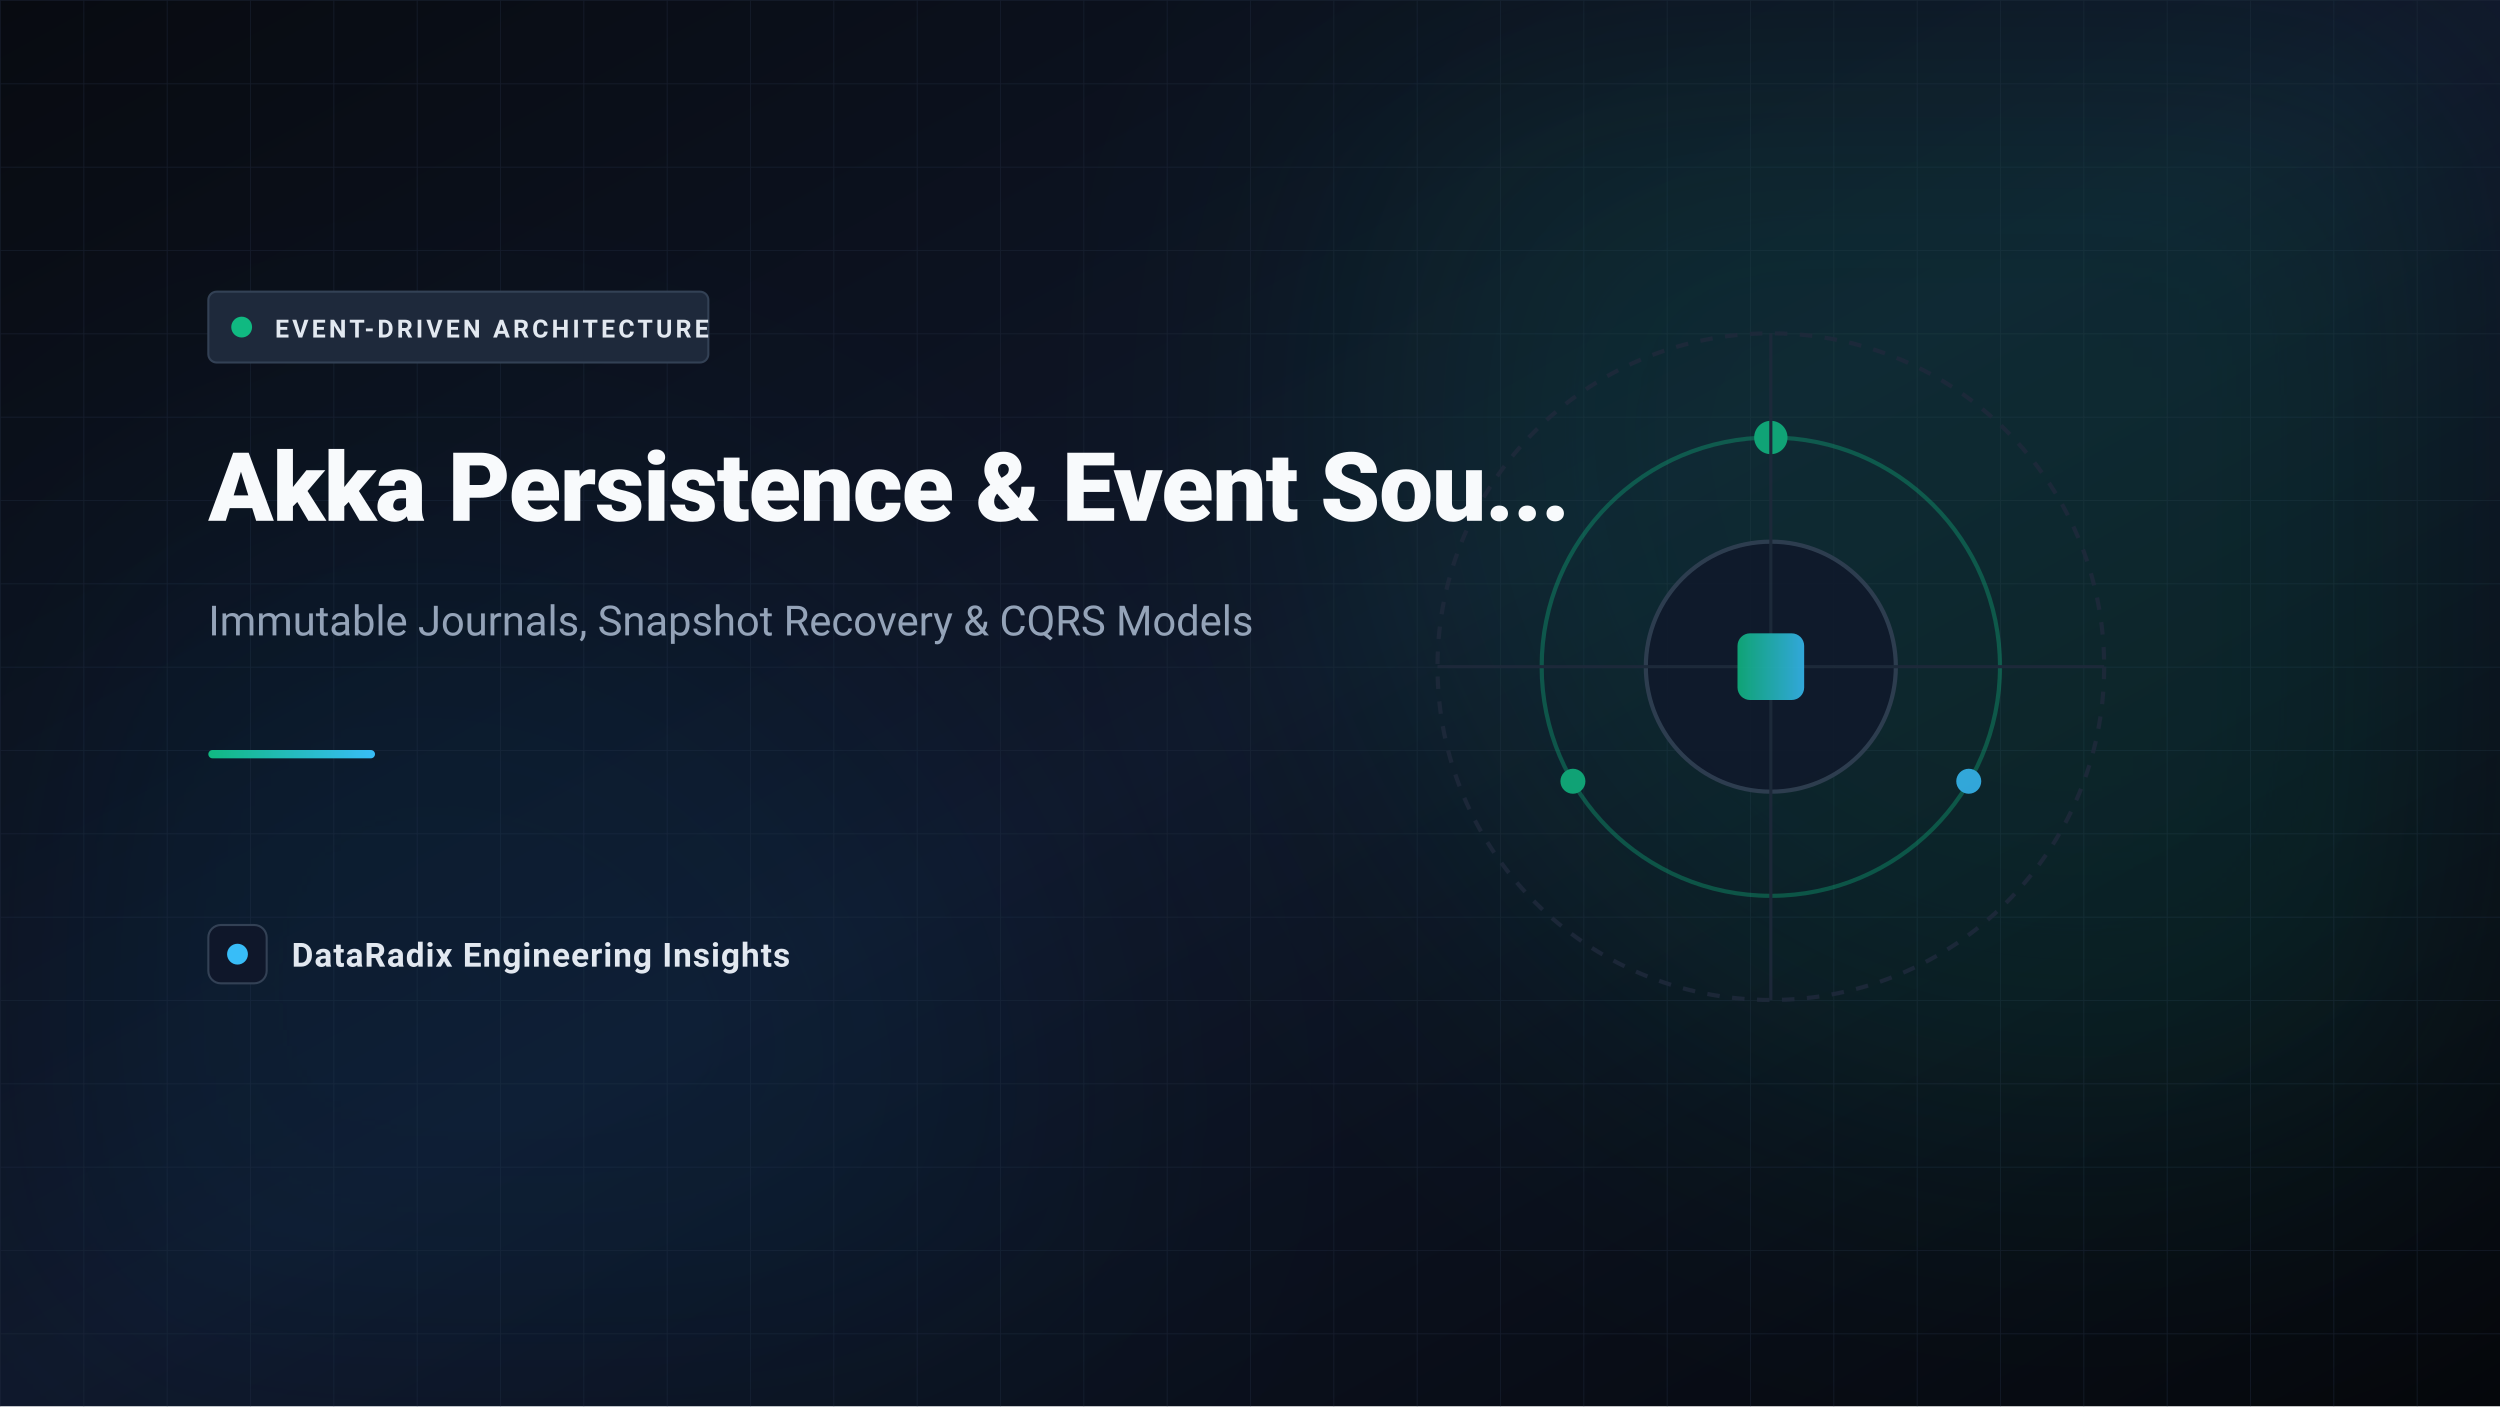
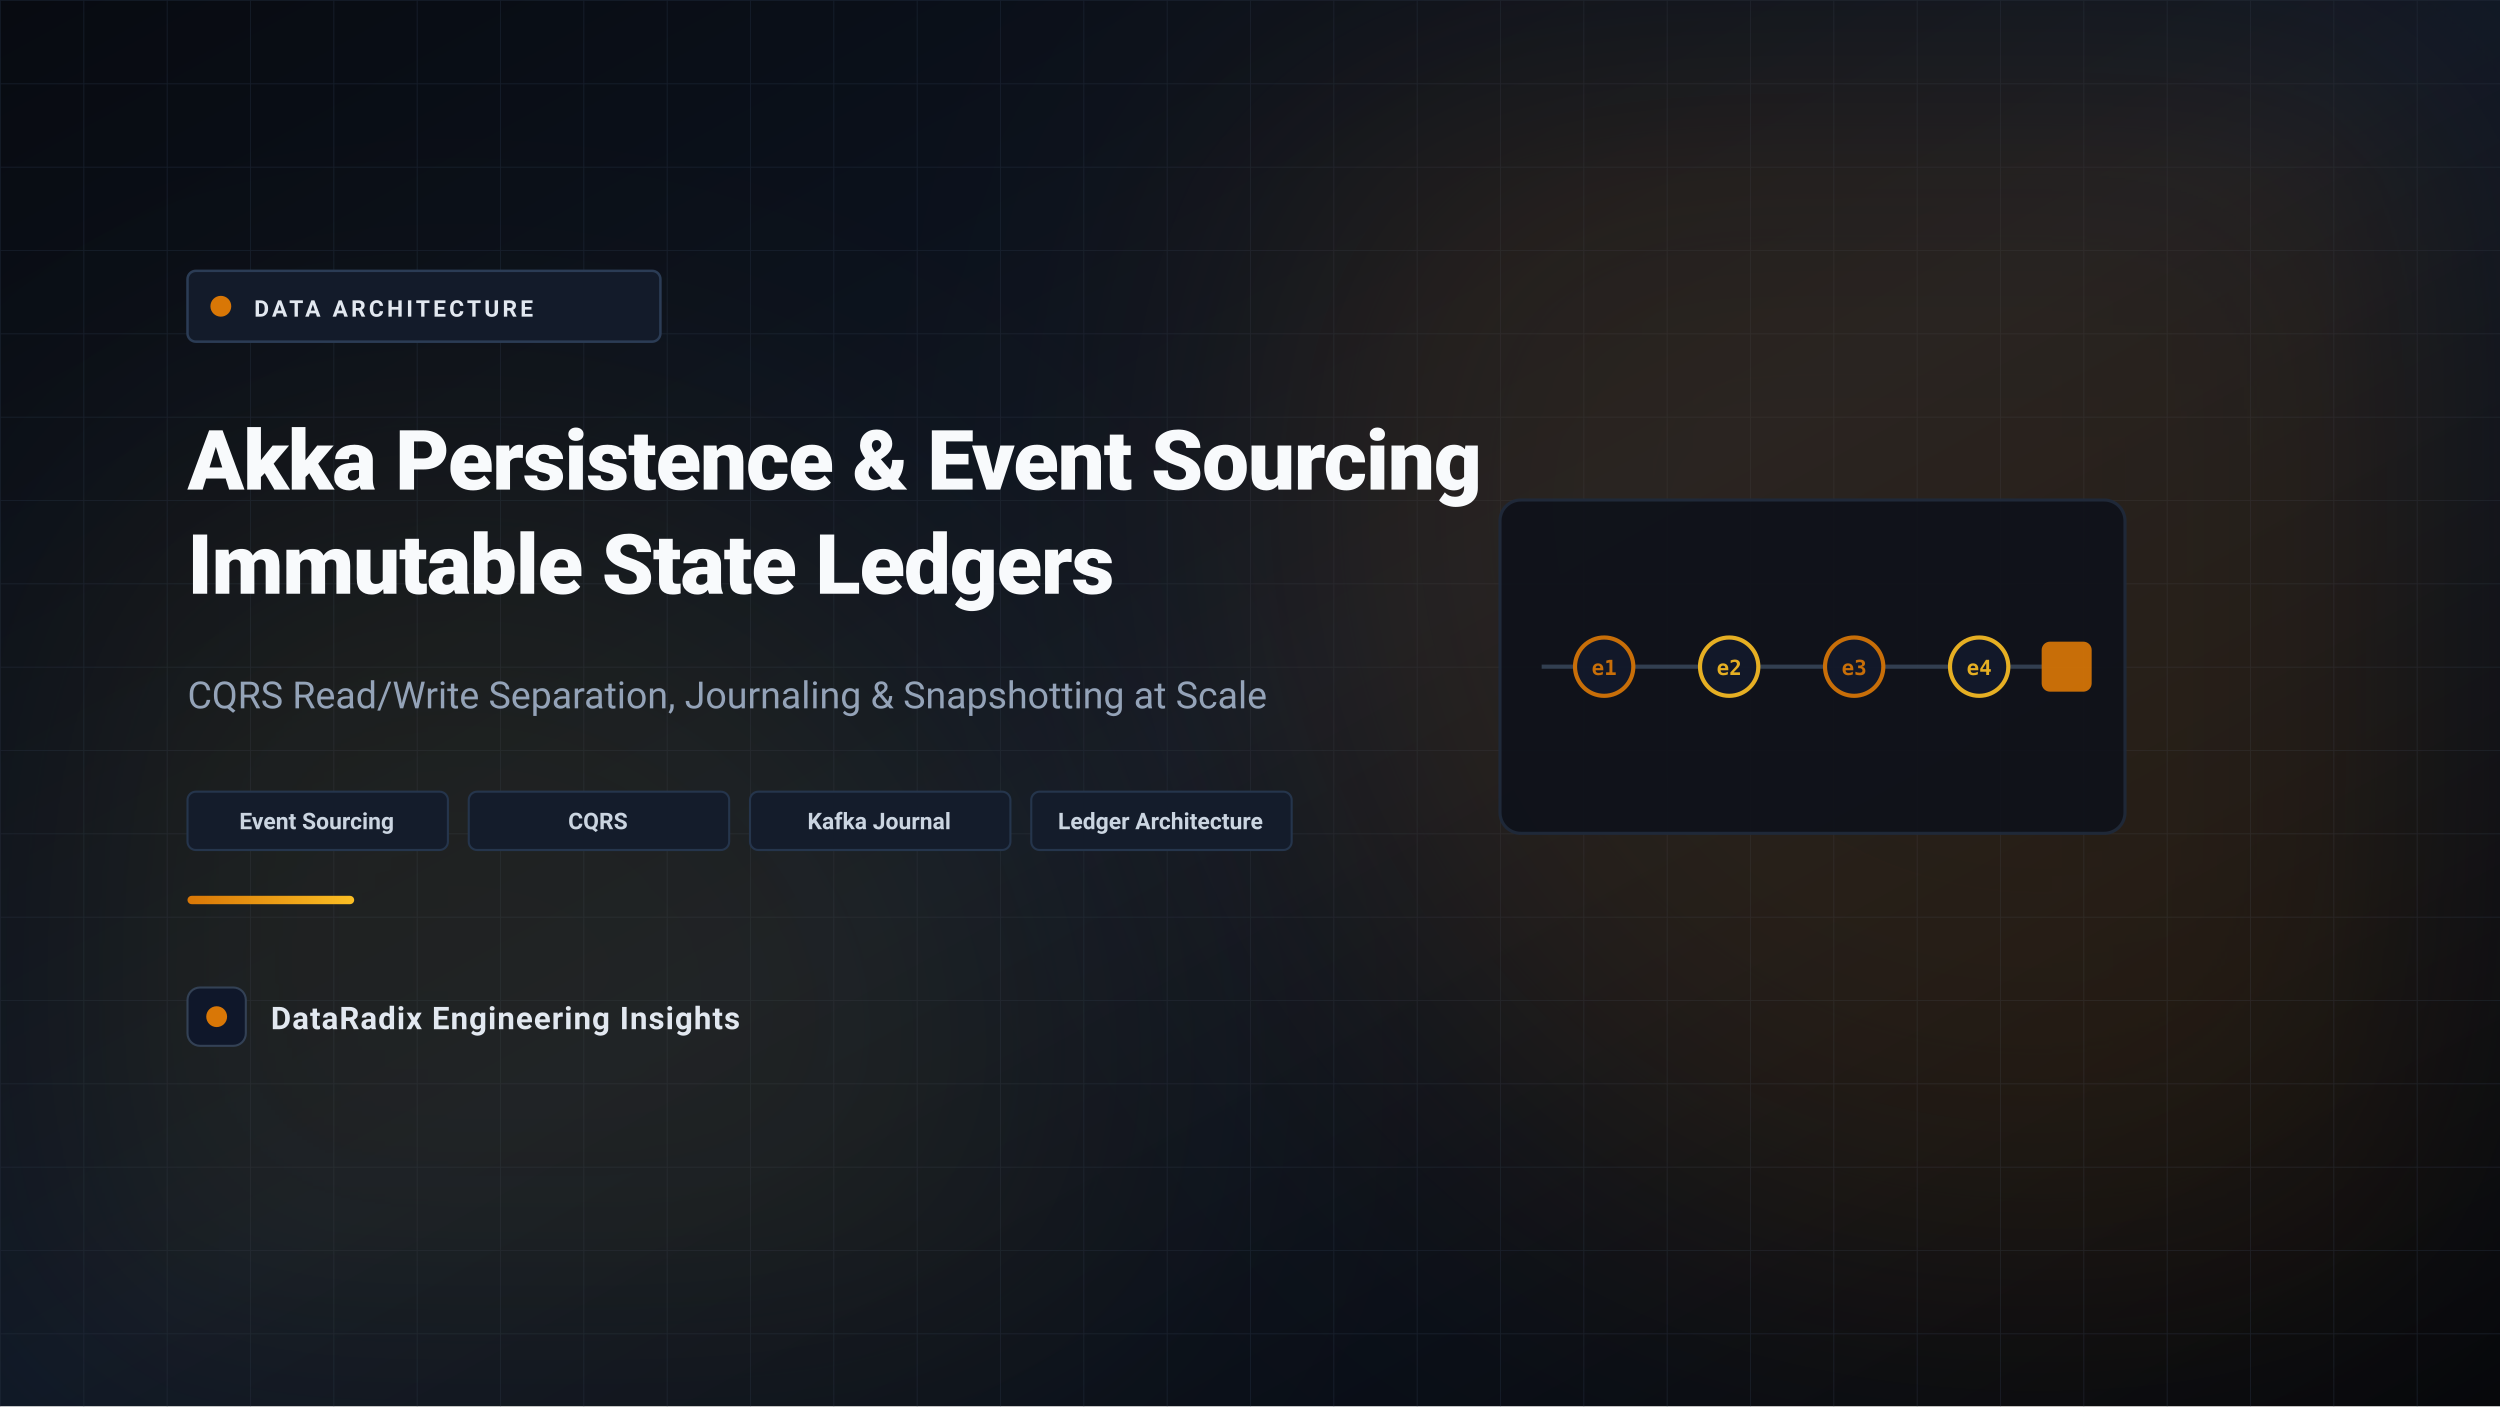
<svg xmlns="http://www.w3.org/2000/svg" viewBox="0 0 1200 675" width="1200" height="675" fill="none">
  <defs>
-     <linearGradient id="bg-grad" x1="0%" y1="0%" x2="100%" y2="100%">
+     <linearGradient id="bg-grad-akka-persistence-event-sourcing" x1="0%" y1="0%" x2="100%" y2="100%">
      <stop offset="0%" stop-color="#080B11" />
-       <stop offset="50%" stop-color="#0F172A" />
+       <stop offset="50%" stop-color="#0E1726" />
      <stop offset="100%" stop-color="#05070B" />
    </linearGradient>
-     <linearGradient id="accent-grad" x1="0%" y1="0%" x2="100%" y2="0%">
-       <stop offset="0%" stop-color="#10B981" />
-       <stop offset="100%" stop-color="#38BDF8" />
+     <linearGradient id="accent-grad-akka-persistence-event-sourcing" x1="0%" y1="0%" x2="100%" y2="0%">
+       <stop offset="0%" stop-color="#D97706" />
+       <stop offset="100%" stop-color="#FBBF24" />
    </linearGradient>
-     <pattern id="grid" width="40" height="40" patternUnits="userSpaceOnUse">
-       <path d="M 40 0 L 0 0 0 40" fill="none" stroke="#1E293B" stroke-width="0.8" opacity="0.5" />
+     <pattern id="grid-akka-persistence-event-sourcing" width="40" height="40" patternUnits="userSpaceOnUse">
+       <path d="M 40 0 L 0 0 0 40" fill="none" stroke="#1E293B" stroke-width="0.8" opacity="0.55" />
    </pattern>
  </defs>
-   <rect width="1200" height="675" fill="url(#bg-grad)" />
-   <rect width="1200" height="675" fill="url(#grid)" />
-   <circle cx="1000" cy="200" r="350" fill="#10B981" opacity="0.12" filter="blur(80px)" />
-   <circle cx="200" cy="550" r="300" fill="#0284C7" opacity="0.08" filter="blur(90px)" />
-   <g transform="translate(850, 320)" opacity="0.85">
-     <circle cx="0" cy="0" r="160" stroke="#1E293B" stroke-width="2" stroke-dasharray="6 6" fill="none" />
-     <circle cx="0" cy="0" r="110" stroke="#10B981" stroke-width="2" fill="none" opacity="0.4" />
-     <circle cx="0" cy="0" r="60" fill="#0F172A" stroke="#334155" stroke-width="2" />
-     <circle cx="0" cy="-110" r="8" fill="#10B981" />
-     <circle cx="95" cy="55" r="6" fill="#38BDF8" />
-     <circle cx="-95" cy="55" r="6" fill="#10B981" />
-     <line x1="-160" y1="0" x2="160" y2="0" stroke="#1E293B" stroke-width="1.5" />
-     <line x1="0" y1="-160" x2="0" y2="160" stroke="#1E293B" stroke-width="1.5" />
-     <rect x="-16" y="-16" width="32" height="32" rx="6" fill="url(#accent-grad)" />
+   <rect width="1200" height="675" fill="url(#bg-grad-akka-persistence-event-sourcing)" />
+   <rect width="1200" height="675" fill="url(#grid-akka-persistence-event-sourcing)" />
+   <circle cx="980" cy="240" r="380" fill="#D97706" opacity="0.14" filter="blur(90px)" />
+   <circle cx="220" cy="520" r="300" fill="#FBBF24" opacity="0.08" filter="blur(90px)" />
+   <g transform="translate(870, 320)" opacity="0.9">
+     <rect x="-150" y="-80" width="300" height="160" rx="10" fill="#0D111A" stroke="#1E293B" stroke-width="1.5" />
+     <path d="M -130 0 L 130 0" stroke="#334155" stroke-width="2" />
+     <circle cx="-100" cy="0" r="14" fill="#0F172A" stroke="#D97706" stroke-width="2" />
+     <text x="-100" y="4" fill="#D97706" font-family="monospace" font-size="10" text-anchor="middle" font-weight="700">e1</text>
+     <circle cx="-40" cy="0" r="14" fill="#0F172A" stroke="#FBBF24" stroke-width="2" />
+     <text x="-40" y="4" fill="#FBBF24" font-family="monospace" font-size="10" text-anchor="middle" font-weight="700">e2</text>
+     <circle cx="20" cy="0" r="14" fill="#0F172A" stroke="#D97706" stroke-width="2" />
+     <text x="20" y="4" fill="#D97706" font-family="monospace" font-size="10" text-anchor="middle" font-weight="700">e3</text>
+     <circle cx="80" cy="0" r="14" fill="#0F172A" stroke="#FBBF24" stroke-width="2" />
+     <text x="80" y="4" fill="#FBBF24" font-family="monospace" font-size="10" text-anchor="middle" font-weight="700">e4</text>
+     <rect x="110" y="-12" width="24" height="24" rx="4" fill="#D97706" />
  </g>
-   <g transform="translate(100, 140)">
-     <rect x="0" y="0" width="240" height="34" rx="4" fill="#1E293B" stroke="#334155" stroke-width="1" />
-     <circle cx="16" cy="17" r="5" fill="#10B981" />
-     <text x="32" y="22" fill="#E2E8F0" font-family="-apple-system, BlinkMacSystemFont, 'Segoe UI', Roboto, sans-serif" font-size="12" font-weight="700" letter-spacing="1.5">EVENT-DRIVEN ARCHITECTURE</text>
-     <text x="0" y="110" fill="#F8FAFC" font-family="-apple-system, BlinkMacSystemFont, 'Segoe UI', Roboto, sans-serif" font-size="46" font-weight="800" letter-spacing="-0.5">
-       Akka Persistence &amp; Event Sou...
+   <g transform="translate(90, 130)">
+     <rect x="0" y="0" width="227" height="34" rx="4" fill="#131B2A" stroke="#2B3C55" stroke-width="1.2" />
+     <circle cx="16" cy="17" r="5" fill="#D97706" />
+     <text x="32" y="22" fill="#E2E8F0" font-family="-apple-system, BlinkMacSystemFont, 'Segoe UI', Roboto, sans-serif" font-size="11" font-weight="700" letter-spacing="1.5">DATA ARCHITECTURE</text>
+     <text x="0" y="105" fill="#F8FAFC" font-family="-apple-system, BlinkMacSystemFont, 'Segoe UI', Roboto, sans-serif" font-size="40" font-weight="800" letter-spacing="-0.5">
+       Akka Persistence &amp; Event Sourcing
    </text>
-     <text x="0" y="165" fill="#94A3B8" font-family="-apple-system, BlinkMacSystemFont, 'Segoe UI', Roboto, sans-serif" font-size="20" font-weight="400">
-       Immutable Journals, Snapshot Recovery &amp; CQRS Models
+     <text x="0" y="155" fill="#F8FAFC" font-family="-apple-system, BlinkMacSystemFont, 'Segoe UI', Roboto, sans-serif" font-size="40" font-weight="800" letter-spacing="-0.5">
+       Immutable State Ledgers
    </text>
-     <rect x="0" y="220" width="80" height="4" rx="2" fill="url(#accent-grad)" />
-     <g transform="translate(0, 310)">
+     <text x="0" y="210" fill="#94A3B8" font-family="-apple-system, BlinkMacSystemFont, 'Segoe UI', Roboto, sans-serif" font-size="18" font-weight="400">
+       CQRS Read/Write Separation, Journaling &amp; Snapshotting at Scale
+     </text>
+     <g transform="translate(0, 250)">
+       <g transform="translate(0, 0)">
+         <rect x="0" y="0" width="125" height="28" rx="4" fill="#141C2B" stroke="#25354C" stroke-width="1" />
+         <text x="62" y="18" fill="#CBD5E1" text-anchor="middle" font-family="-apple-system, BlinkMacSystemFont, 'Segoe UI', Roboto, sans-serif" font-size="11" font-weight="600">Event Sourcing</text>
+       </g>
+       <g transform="translate(135, 0)">
+         <rect x="0" y="0" width="125" height="28" rx="4" fill="#141C2B" stroke="#25354C" stroke-width="1" />
+         <text x="62" y="18" fill="#CBD5E1" text-anchor="middle" font-family="-apple-system, BlinkMacSystemFont, 'Segoe UI', Roboto, sans-serif" font-size="11" font-weight="600">CQRS</text>
+       </g>
+       <g transform="translate(270, 0)">
+         <rect x="0" y="0" width="125" height="28" rx="4" fill="#141C2B" stroke="#25354C" stroke-width="1" />
+         <text x="62" y="18" fill="#CBD5E1" text-anchor="middle" font-family="-apple-system, BlinkMacSystemFont, 'Segoe UI', Roboto, sans-serif" font-size="11" font-weight="600">Kafka Journal</text>
+       </g>
+       <g transform="translate(405, 0)">
+         <rect x="0" y="0" width="125" height="28" rx="4" fill="#141C2B" stroke="#25354C" stroke-width="1" />
+         <text x="62" y="18" fill="#CBD5E1" text-anchor="middle" font-family="-apple-system, BlinkMacSystemFont, 'Segoe UI', Roboto, sans-serif" font-size="11" font-weight="600">Ledger Architecture</text>
+       </g>
+     </g>
+     <rect x="0" y="300" width="80" height="4" rx="2" fill="url(#accent-grad-akka-persistence-event-sourcing)" />
+     <g transform="translate(0, 350)">
      <rect x="0" y="-6" width="28" height="28" rx="6" fill="#0F172A" stroke="#334155" stroke-width="1" />
-       <circle cx="14" cy="8" r="5" fill="#38BDF8" />
-       <text x="40" y="14" fill="#E2E8F0" font-family="-apple-system, BlinkMacSystemFont, 'Segoe UI', Roboto, sans-serif" font-size="16" font-weight="700" letter-spacing="0.5">DataRadix Engineering Insights</text>
+       <circle cx="14" cy="8" r="5" fill="#D97706" />
+       <text x="40" y="14" fill="#E2E8F0" font-family="-apple-system, BlinkMacSystemFont, 'Segoe UI', Roboto, sans-serif" font-size="15" font-weight="700" letter-spacing="0.5">DataRadix Engineering Insights</text>
    </g>
  </g>
</svg>
